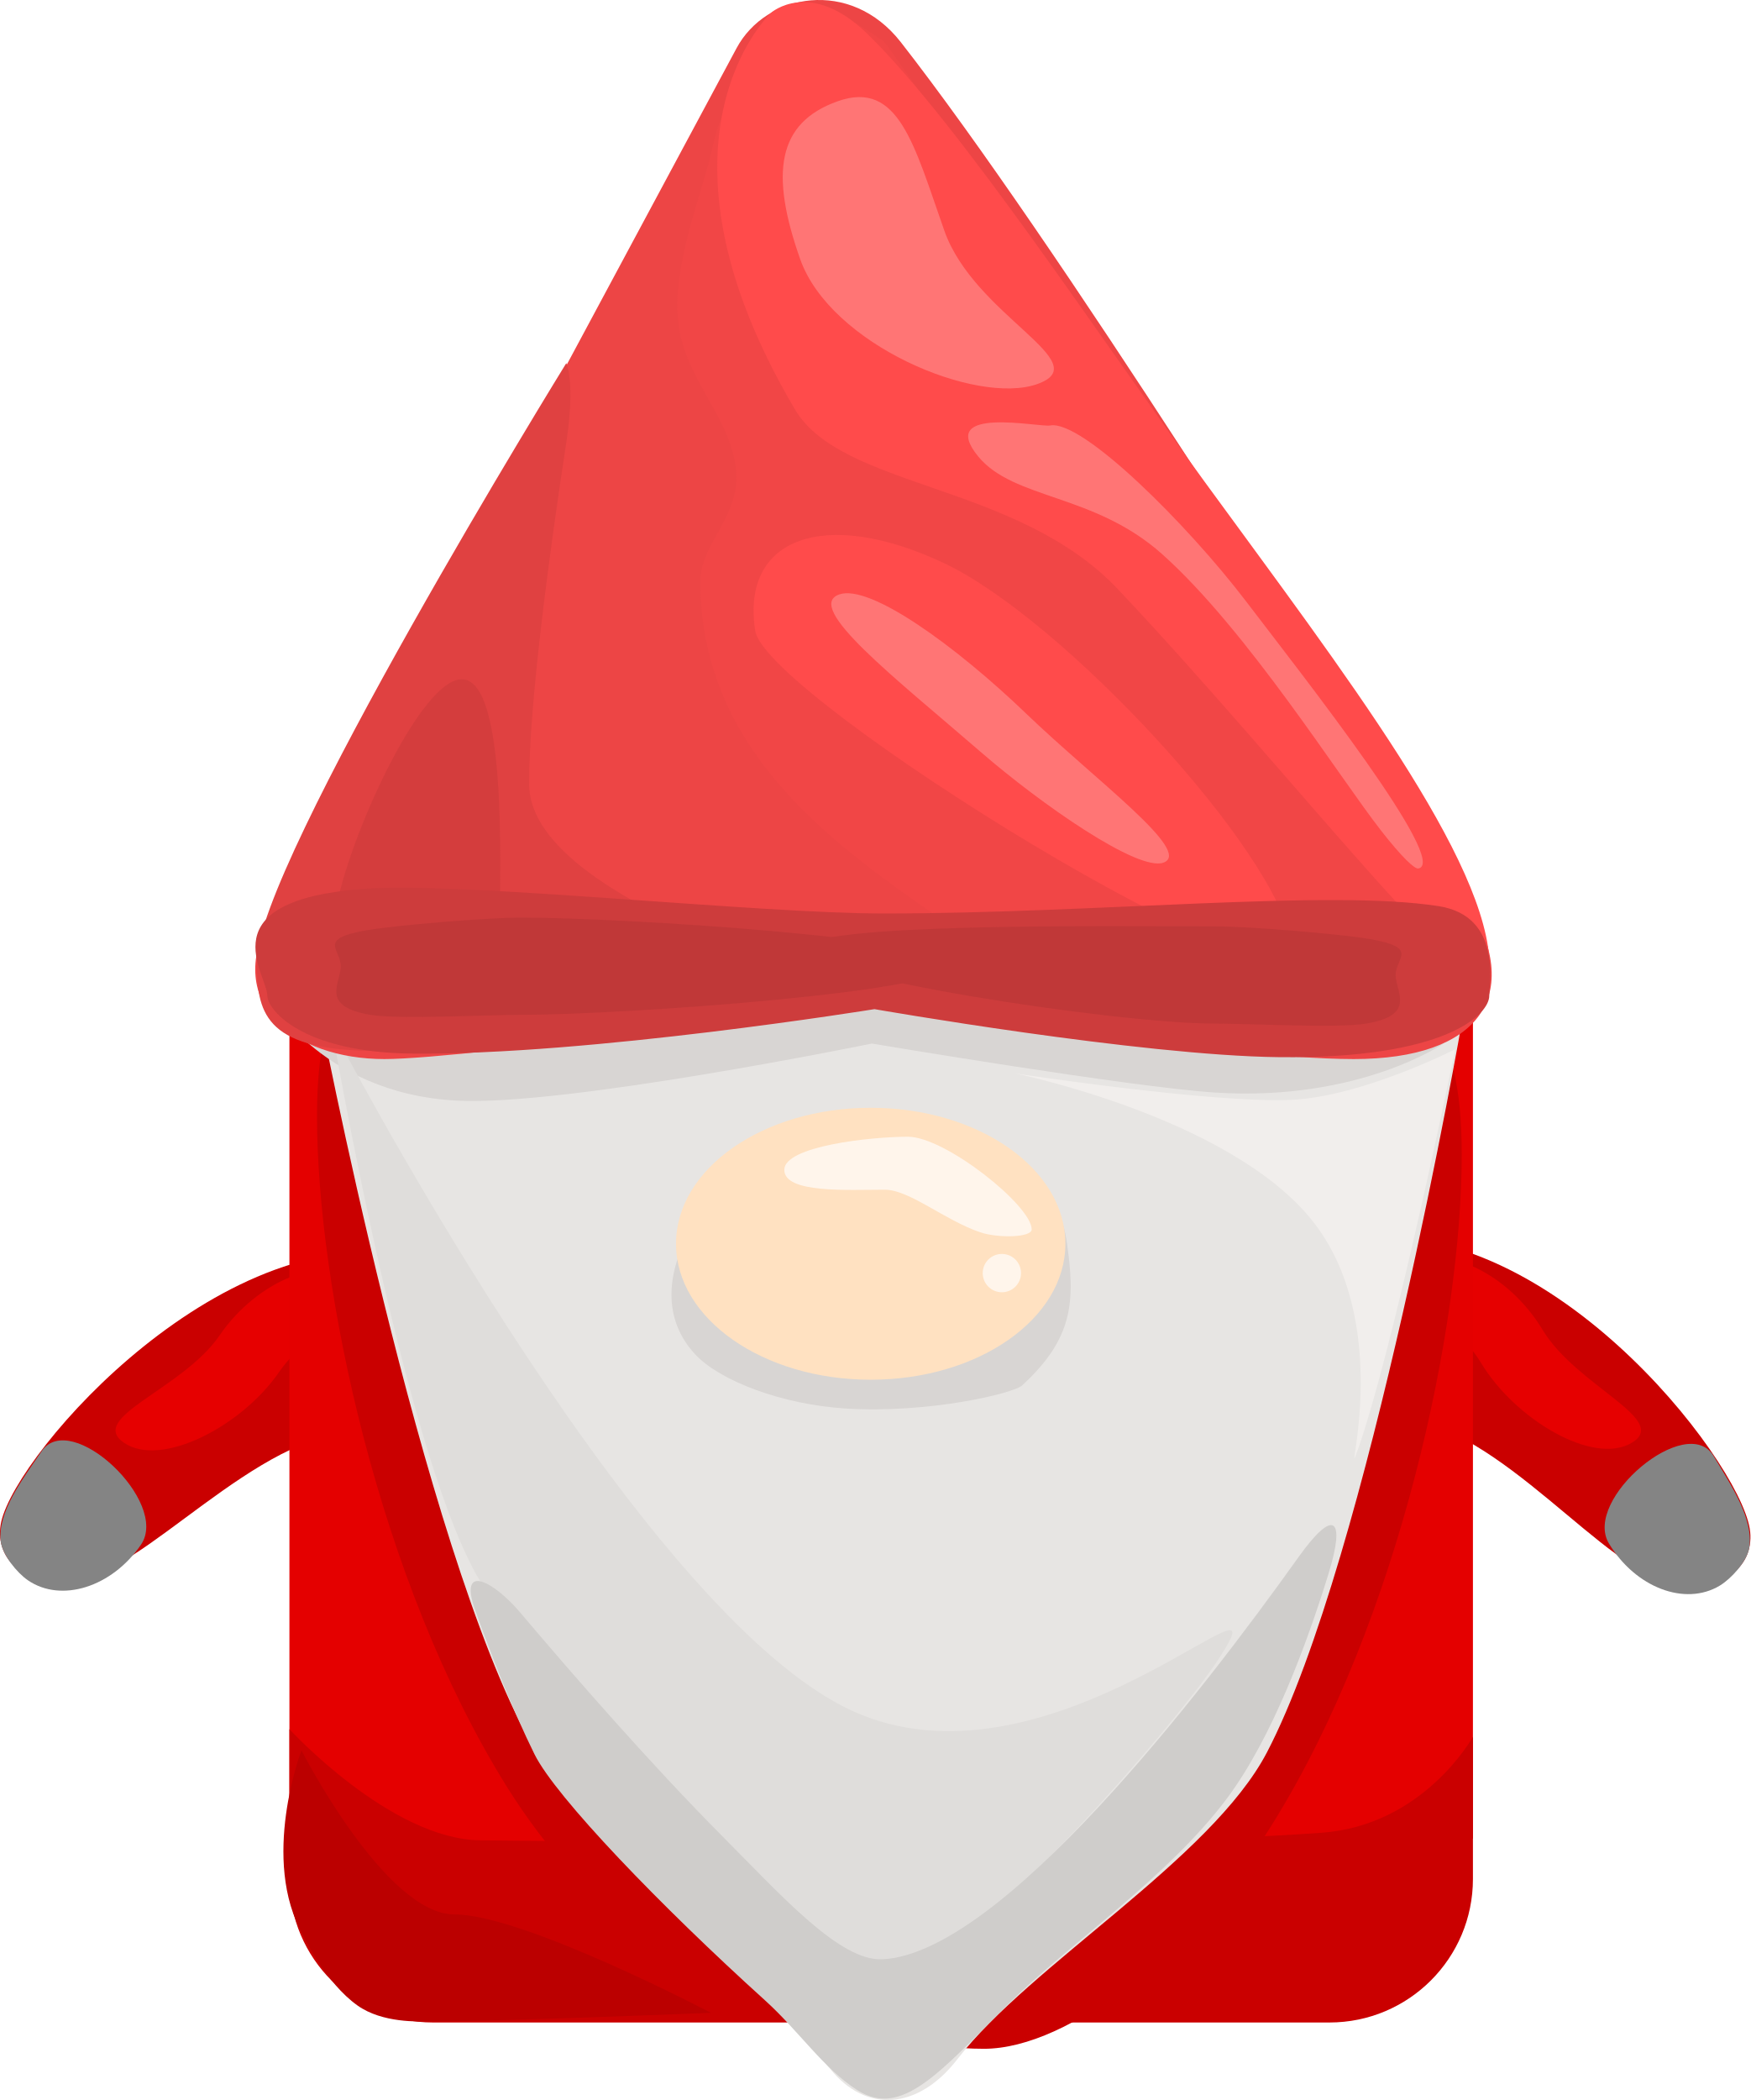
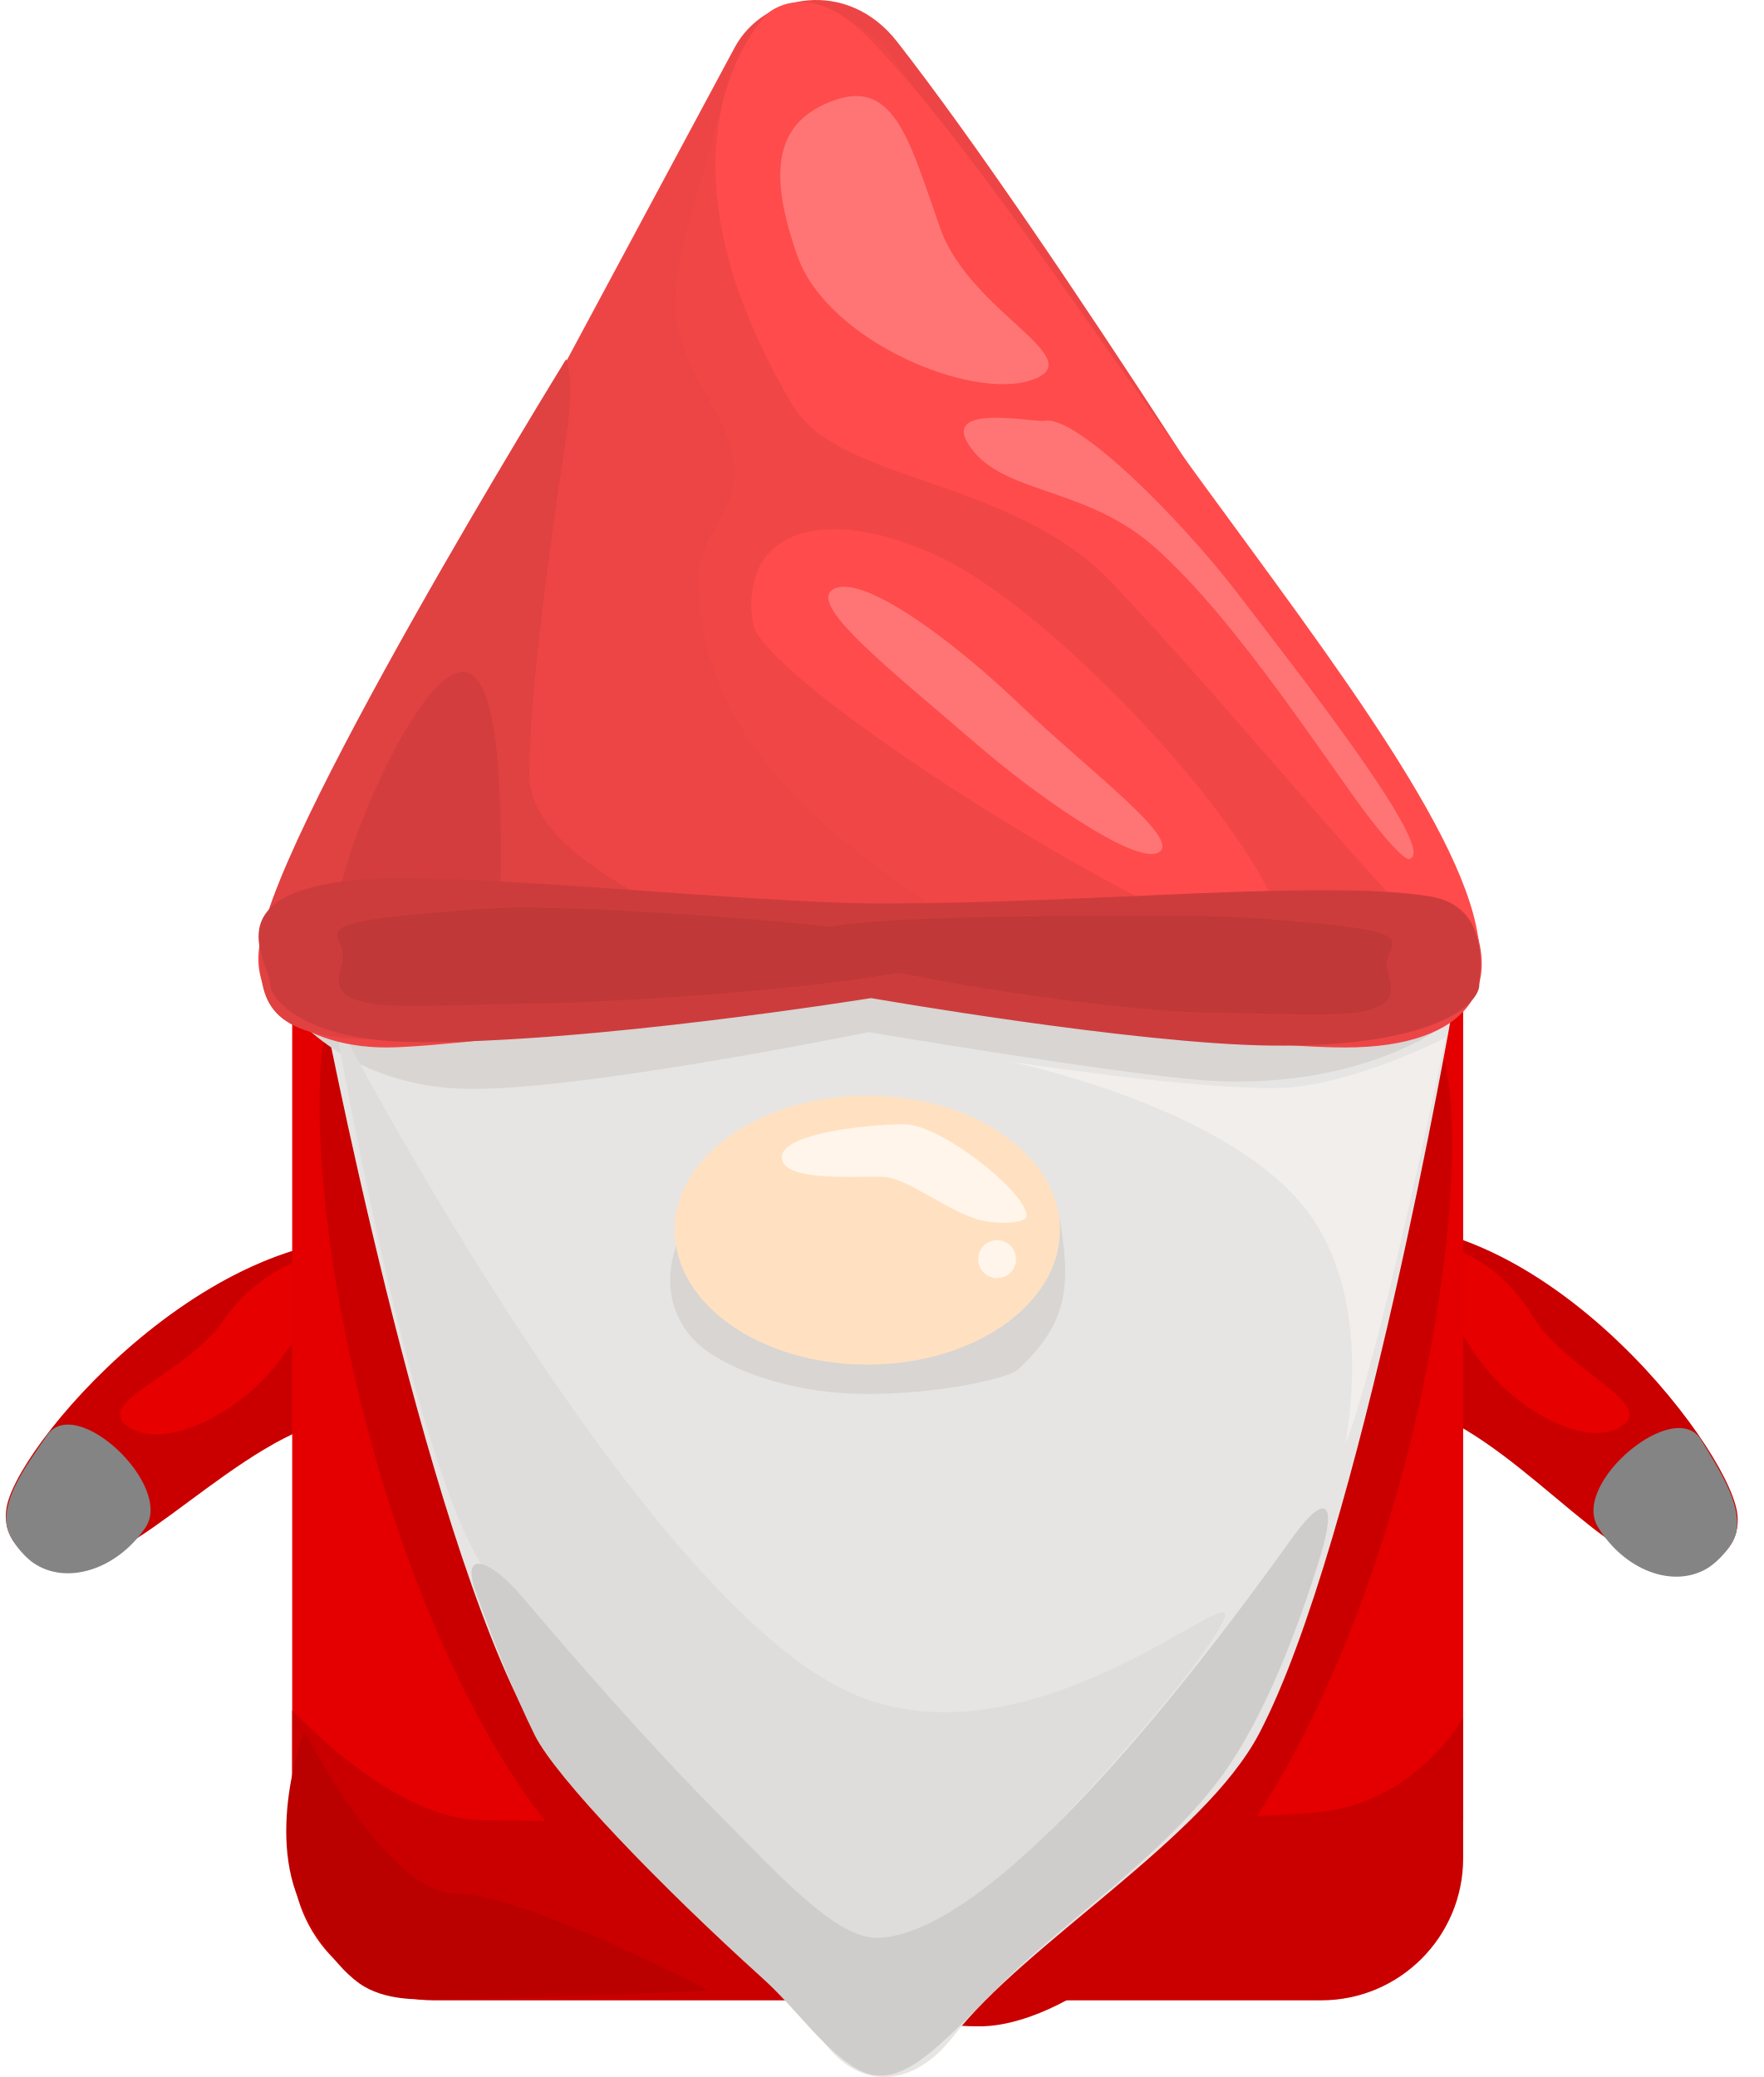
- <svg xmlns="http://www.w3.org/2000/svg" version="1.1" width="333.759" height="400.317" viewBox="0,0,333.759,400.317">
+ <svg xmlns="http://www.w3.org/2000/svg" version="1.1" width="339.924" height="400.317" viewBox="-1.126,0,339.924,400.317">
  <g transform="translate(-75.88278,45.72804)">
    <g data-paper-data="{&quot;isPaintingLayer&quot;:true}" fill-rule="nonzero" stroke-width="0" stroke-linecap="butt" stroke-linejoin="miter" stroke-miterlimit="10" stroke-dasharray="" stroke-dashoffset="0" style="mix-blend-mode: normal">
      <path d="M217.088,233.366c-3.051,13.412 -32.516,2.794 -69.4,-5.597c-18.422,-4.191 -41.717,23.726 -54.647,26.914c-12.958,3.195 -18.437,-3.652 -16.91,-10.365c3.051,-13.412 42.813,-58.821 79.697,-50.43c36.884,8.391 64.311,26.066 61.26,39.478z" fill="#ca0000" stroke="none" />
      <path d="M102.766,248.728c-5.549,8.104 -15.204,11.142 -21.565,6.786c-2.039,-1.396 -4.907,-4.851 -5.185,-7.459c-0.589,-5.527 4.042,-11.642 7.812,-17.148c5.549,-8.104 24.487,9.717 18.938,17.821z" fill="#848484" stroke="none" />
      <path d="M99.519,229.298c-7.074,-4.844 11.151,-10.117 18.269,-20.511c7.117,-10.394 19.861,-15.581 26.934,-10.738c7.074,4.844 -8.48,7.338 -15.598,17.732c-7.117,10.394 -22.531,18.36 -29.605,13.516z" fill="#e60000" stroke="none" />
      <path d="M269.429,226.482c-2.262,-13.568 26.152,-29.609 63.464,-35.828c37.312,-6.22 74.35,41.436 76.611,55.004c1.132,6.791 -4.738,13.306 -17.487,9.359c-12.721,-3.939 -34.344,-33.17 -52.98,-30.064c-37.312,6.22 -67.347,15.097 -69.608,1.529z" data-paper-data="{&quot;index&quot;:null}" fill="#ca0000" stroke="none" />
      <path d="M402.606,231.821c3.442,5.717 7.708,12.092 6.796,17.575c-0.43,2.588 -3.495,5.868 -5.612,7.143c-6.605,3.976 -16.066,0.379 -21.131,-8.036c-5.066,-8.414 14.882,-25.097 19.948,-16.683z" data-paper-data="{&quot;index&quot;:null}" fill="#848484" stroke="none" />
      <path d="M358.271,214.072c-6.497,-10.793 -21.879,-14.192 -14.534,-18.614c7.345,-4.422 19.763,1.502 26.26,12.294c6.497,10.793 24.383,17.122 17.038,21.544c-7.345,4.422 -22.267,-4.432 -28.764,-15.224z" data-paper-data="{&quot;index&quot;:null}" fill="#e60000" stroke="none" />
      <path d="M158.433,304.754c-15.113,0 -27.365,0 -27.365,0c0,0 0,-79.732 0,-128.525c0,-20.347 0,-35.314 0,-36.877c0,-12.083 12.252,-25.199 27.365,-25.199h170.93c15.113,0 27.365,10.421 27.365,23.694c0,31.847 0,166.906 0,166.906c0,0 -12.252,0 -27.365,0c0,0 -110.16,7.751 -137.653,7.751c-10.508,0 -33.277,-7.751 -33.277,-7.751z" fill="#e40000" stroke="#c29c04" />
      <path d="M329.363,339.814h-170.93c-15.113,0 -27.365,-12.252 -27.365,-27.365v-28.55c0,0 19.324,21.078 36.505,21.188c27.129,0.174 114.052,1.873 160.247,-1.437c19.628,-1.406 28.908,-18.306 28.908,-18.306v27.105c0,15.113 -12.252,27.365 -27.365,27.365z" fill="#ca0000" stroke="#c29c04" />
      <path d="M291.206,240.761c0,51.783 -20.166,96.799 -63.773,96.799c-16.392,0 -40.167,-19.045 -54.929,-42.724c-24.508,-39.313 -36.175,-95.4 -36.175,-127.717c0,-51.783 32.314,-20.119 75.92,-20.119c43.607,0 78.957,41.979 78.957,93.762z" fill="#ca0000" stroke="none" />
      <path d="M278.675,154.266c43.607,0 75.92,-31.664 75.92,20.119c0,32.317 -11.667,88.404 -36.175,127.717c-14.762,23.679 -38.537,42.724 -54.929,42.724c-43.607,0 -63.773,-45.015 -63.773,-96.799c0,-51.783 35.35,-93.762 78.957,-93.762z" data-paper-data="{&quot;index&quot;:null}" fill="#ca0000" stroke="none" />
      <path d="M234.108,348.58c-13.265,-16.625 -46.387,-42.933 -56.969,-61.943c-20.914,-37.573 -40.502,-140.307 -40.502,-140.307c0,0 71.668,-1.638 109.507,-1.974c36.728,-0.326 108.569,4.267 108.569,4.267c0,0 -17.861,102.611 -37.273,139.719c-10.627,20.316 -45.194,40.557 -58.979,58.429c-7.485,9.704 -17.459,10.449 -24.354,1.808z" fill="#e7e5e3" stroke="none" />
      <path d="M237.247,169.328c23.851,0 39.875,7.271 41.993,21.394c1.765,11.767 1.231,18.712 -8.475,27.657c-1.656,1.526 -17.851,5.37 -33.592,4.398c-12.16,-0.751 -24.049,-5.275 -28.753,-10.343c-14.729,-15.868 9.724,-43.107 28.826,-43.107z" fill="#d8d5d3" stroke="none" />
      <path d="M351.25,153.12c0,0 -16.061,11.174 -43.629,9.425c-16.032,-1.017 -65.499,-9.344 -65.499,-9.344c0,0 -58.329,11.95 -79.07,10.883c-26.64,-1.371 -36.707,-20.776 -36.707,-20.776c0,0 56.024,-10.189 113.962,-10.189c57.938,0 110.943,20 110.943,20z" fill="#d8d5d3" stroke="none" />
      <path d="M166.715,254.462c-14.246,-25.592 -27.587,-104.37 -27.587,-104.37c0,0 56.4,108.562 97.672,129.55c35.957,18.285 79.634,-24.28 73.478,-12.512c-1.324,2.531 -3.867,6.194 -7.211,10.475c-14.94,19.127 -47.385,54.367 -57.079,52.346c-22.57,-4.705 -74.549,-67.002 -79.273,-75.489z" fill="#dfdddb" stroke="none" />
      <path d="M279.021,191.365c0,14.316 -16.62,25.921 -37.121,25.921c-20.501,0 -37.121,-11.605 -37.121,-25.921c0,-14.316 16.62,-25.921 37.121,-25.921c20.501,0 37.121,11.605 37.121,25.921z" fill="#ffe1c1" stroke="none" />
      <path d="M127.29,129.365c25.305,-47.156 76.329,-142.238 89.042,-165.927c5.632,-10.495 21.738,-13.391 31.299,-1.142c29.246,37.467 80.392,118.981 107.8,163.445c11.325,18.372 2.418,30.418 -21.429,30.418c-25.786,0 -91.151,-10.941 -91.151,-10.941c0,0 -77.369,10.941 -93.659,10.941c-17.256,0 -30.617,-10.555 -21.903,-26.794z" fill="#ed4545" stroke="#c29c04" />
      <path d="M347.565,112.351c0,0 9.782,18.924 9.302,21.992c-1.494,9.564 -18.524,12.352 -53.927,12.352c-22.024,0 -38.402,-10.464 -55.54,-22.767c-19.25,-13.82 -37.982,-31.017 -37.982,-58.864c0,-6.824 7.055,-12.043 6.872,-20.029c-0.237,-10.314 -9.523,-17.783 -11.032,-28.853c-1.502,-11.014 4.768,-25.634 6.565,-34.203c2.345,-11.178 10.522,-17.863 13.816,-23.734c4.294,-7.654 18.174,3.838 18.664,3.838c0.881,0 103.263,150.268 103.263,150.268z" fill="#f14646" stroke="none" />
      <path d="M177.784,288.657c-4.11,-8.313 -8.135,-18.662 -11.236,-27.259c-3.453,-9.574 3.636,-5.51 8.445,0.174c10.431,12.332 25.092,29.126 38.679,42.791c11.358,11.424 22.406,23.796 30.453,23.405c22.575,-1.097 60.775,-50.628 79.364,-76.694c6.665,-9.345 9.031,-7.607 5.71,3.17c-4.16,13.501 -10.742,31.256 -19.283,42.734c-11.342,15.24 -30.179,27.736 -42.091,39.605c-12.725,12.678 -20.026,21.535 -28.486,16.12c-6.498,-4.158 -11.067,-11.216 -17.646,-17.16c-19.668,-17.771 -39.849,-38.675 -43.909,-46.887z" fill="#cfcdcb" stroke="none" />
      <path d="M359.919,138.731c0,12.441 -37.363,-36.675 -70.894,-72.151c-19.206,-20.32 -52.621,-19.125 -61.571,-34.273c-30.414,-51.479 -4.565,-75.595 -4.565,-75.595c0,0 7.487,-6.657 18.475,4.106c17.863,17.497 44.978,58.938 64.215,85.302c26.556,36.396 54.34,72.432 54.34,92.611z" fill="#ff4b4b" stroke="none" />
      <path d="M255.873,61.62c22.678,10.693 63.481,54.763 66.284,72.587c2.562,16.293 -100.273,-46.967 -102.272,-59.674c-2.803,-17.824 13.309,-23.606 35.987,-12.913z" fill="#ff4b4b" stroke="none" />
      <path d="M272.595,188.633c0,1.544 -6.36,1.718 -9.84,0.536c-6.734,-2.286 -13.48,-8.108 -18.161,-8.108c-7.101,0 -19.168,0.744 -19.168,-3.786c0,-4.53 16.483,-6.31 23.585,-6.31c7.101,0 23.585,13.137 23.585,17.667z" fill="#fff5eb" stroke="none" />
      <path d="M270.562,196.96c0,2.017 -1.635,3.652 -3.652,3.652c-2.017,0 -3.652,-1.635 -3.652,-3.652c0,-2.017 1.635,-3.652 3.652,-3.652c2.017,0 3.652,1.635 3.652,3.652z" fill="#fff5eb" stroke="none" />
      <path d="M255.943,-1.749c5.758,16.314 29.325,25.139 17.705,29.241c-11.621,4.101 -39.44,-7.515 -45.197,-23.828c-5.758,-16.314 -4.438,-25.998 7.183,-30.099c11.621,-4.101 14.552,8.373 20.31,24.687z" fill="#ff7575" stroke="none" />
      <path d="M297.695,118.72c-4.838,1.707 -23.217,-11.056 -34.833,-21.115c-16.286,-14.103 -33.757,-27.619 -26.974,-30.013c5.848,-2.064 22.281,9.86 35.681,22.738c13.227,12.711 31.898,26.352 26.126,28.39z" fill="#ff7575" stroke="none" />
      <path d="M346.326,119.829c-0.744,0.14 -3.202,-2.237 -6.991,-7.062c-8.006,-10.197 -25.603,-38.342 -41.877,-52.871c-12.976,-11.585 -28.299,-10.346 -35.079,-18.634c-7.967,-9.74 11.659,-5.497 13.724,-5.884c6.095,-1.144 26.105,18.756 37.374,33.535c11.123,14.588 38.864,49.788 32.848,50.917z" fill="#ff7575" stroke="none" />
      <path d="M176.773,103.704c0,25.072 75.571,40.66 52.897,40.66c-0.742,0 -53.99,10.766 -83.366,10.229c-20.142,-0.368 -21.459,-7.484 -21.459,-17.12c0,-18.378 59.012,-113.974 59.012,-113.974c0,0 1.77,3.544 -0.005,15.157c-3.014,19.726 -7.08,49.267 -7.08,65.048z" fill="#e04141" stroke="none" />
      <path d="M171.175,130.592c0,10.346 33.82,15.327 25.12,15.327c-5.183,0 -34.506,6.747 -49.105,3.131c-9.907,-2.454 -7.521,-14.275 -7.521,-18.458c0,-10.346 15.568,-46.834 24.268,-46.834c8.7,0 7.238,36.488 7.238,46.834z" fill="#d43d3d" stroke="none" />
      <path d="M211.43,337.971c0,0 -40.396,1.649 -53.604,1.649c-2.052,0 -9.03,0.344 -13.797,-3.06c-6.089,-4.348 -9.959,-12.728 -10.305,-13.326c-8.345,-14.429 -0.363,-35.294 -0.363,-35.294c0,0 15.958,31.275 29.167,31.275c13.208,0 48.903,18.755 48.903,18.755z" fill="#bb0000" stroke="none" />
      <path d="M269.427,158.896c0,0 37.085,5.663 52.435,5.049c13.642,-0.546 31.496,-9.667 31.496,-9.667c0,0 -11.999,58.576 -18.97,77.431c-1.864,5.041 7.193,-25.662 -8.464,-44.968c-15.896,-19.6 -56.497,-27.846 -56.497,-27.846z" fill="#f1eeec" stroke="none" />
      <path d="M359.84,144.094c0,3.606 -8.424,12.054 -40.04,11.703c-26.548,-0.295 -77.179,-9.155 -77.179,-9.155c0,0 -54.411,8.816 -88.079,8.477c-21.261,-0.214 -27.684,-8.457 -27.684,-11.025c0,-4.12 -11.897,-18.249 18.751,-20.413c18.71,-1.321 74.402,4.727 98.789,4.727c40.728,0 84.97,-4.665 105.793,-1.4c12.07,1.893 9.648,14.652 9.648,17.086z" fill="#cd3c3c" stroke="none" />
      <path d="M257.282,138.228c0,5.119 -62.94,9.498 -81.97,9.498c-6.757,0 -23.516,0.903 -28.835,-0.001c-9.662,-1.642 -5.623,-5.966 -5.623,-9.267c0,-3.283 -4.585,-5.217 4.988,-6.863c5.353,-0.921 22.645,-2.405 29.47,-2.405c19.031,0 81.97,3.919 81.97,9.038z" fill="#c03838" stroke="none" />
      <path d="M307.54,130.863c6.825,0 24.118,1.484 29.47,2.405c9.573,1.647 4.988,3.58 4.988,6.863c0,3.301 4.039,7.625 -5.623,9.267c-5.319,0.904 -22.078,0.001 -28.835,0.001c-19.031,0 -78.429,-9.101 -78.429,-14.22c0,-5.119 59.398,-4.316 78.429,-4.316z" data-paper-data="{&quot;index&quot;:null}" fill="#c03838" stroke="none" />
    </g>
  </g>
</svg>
